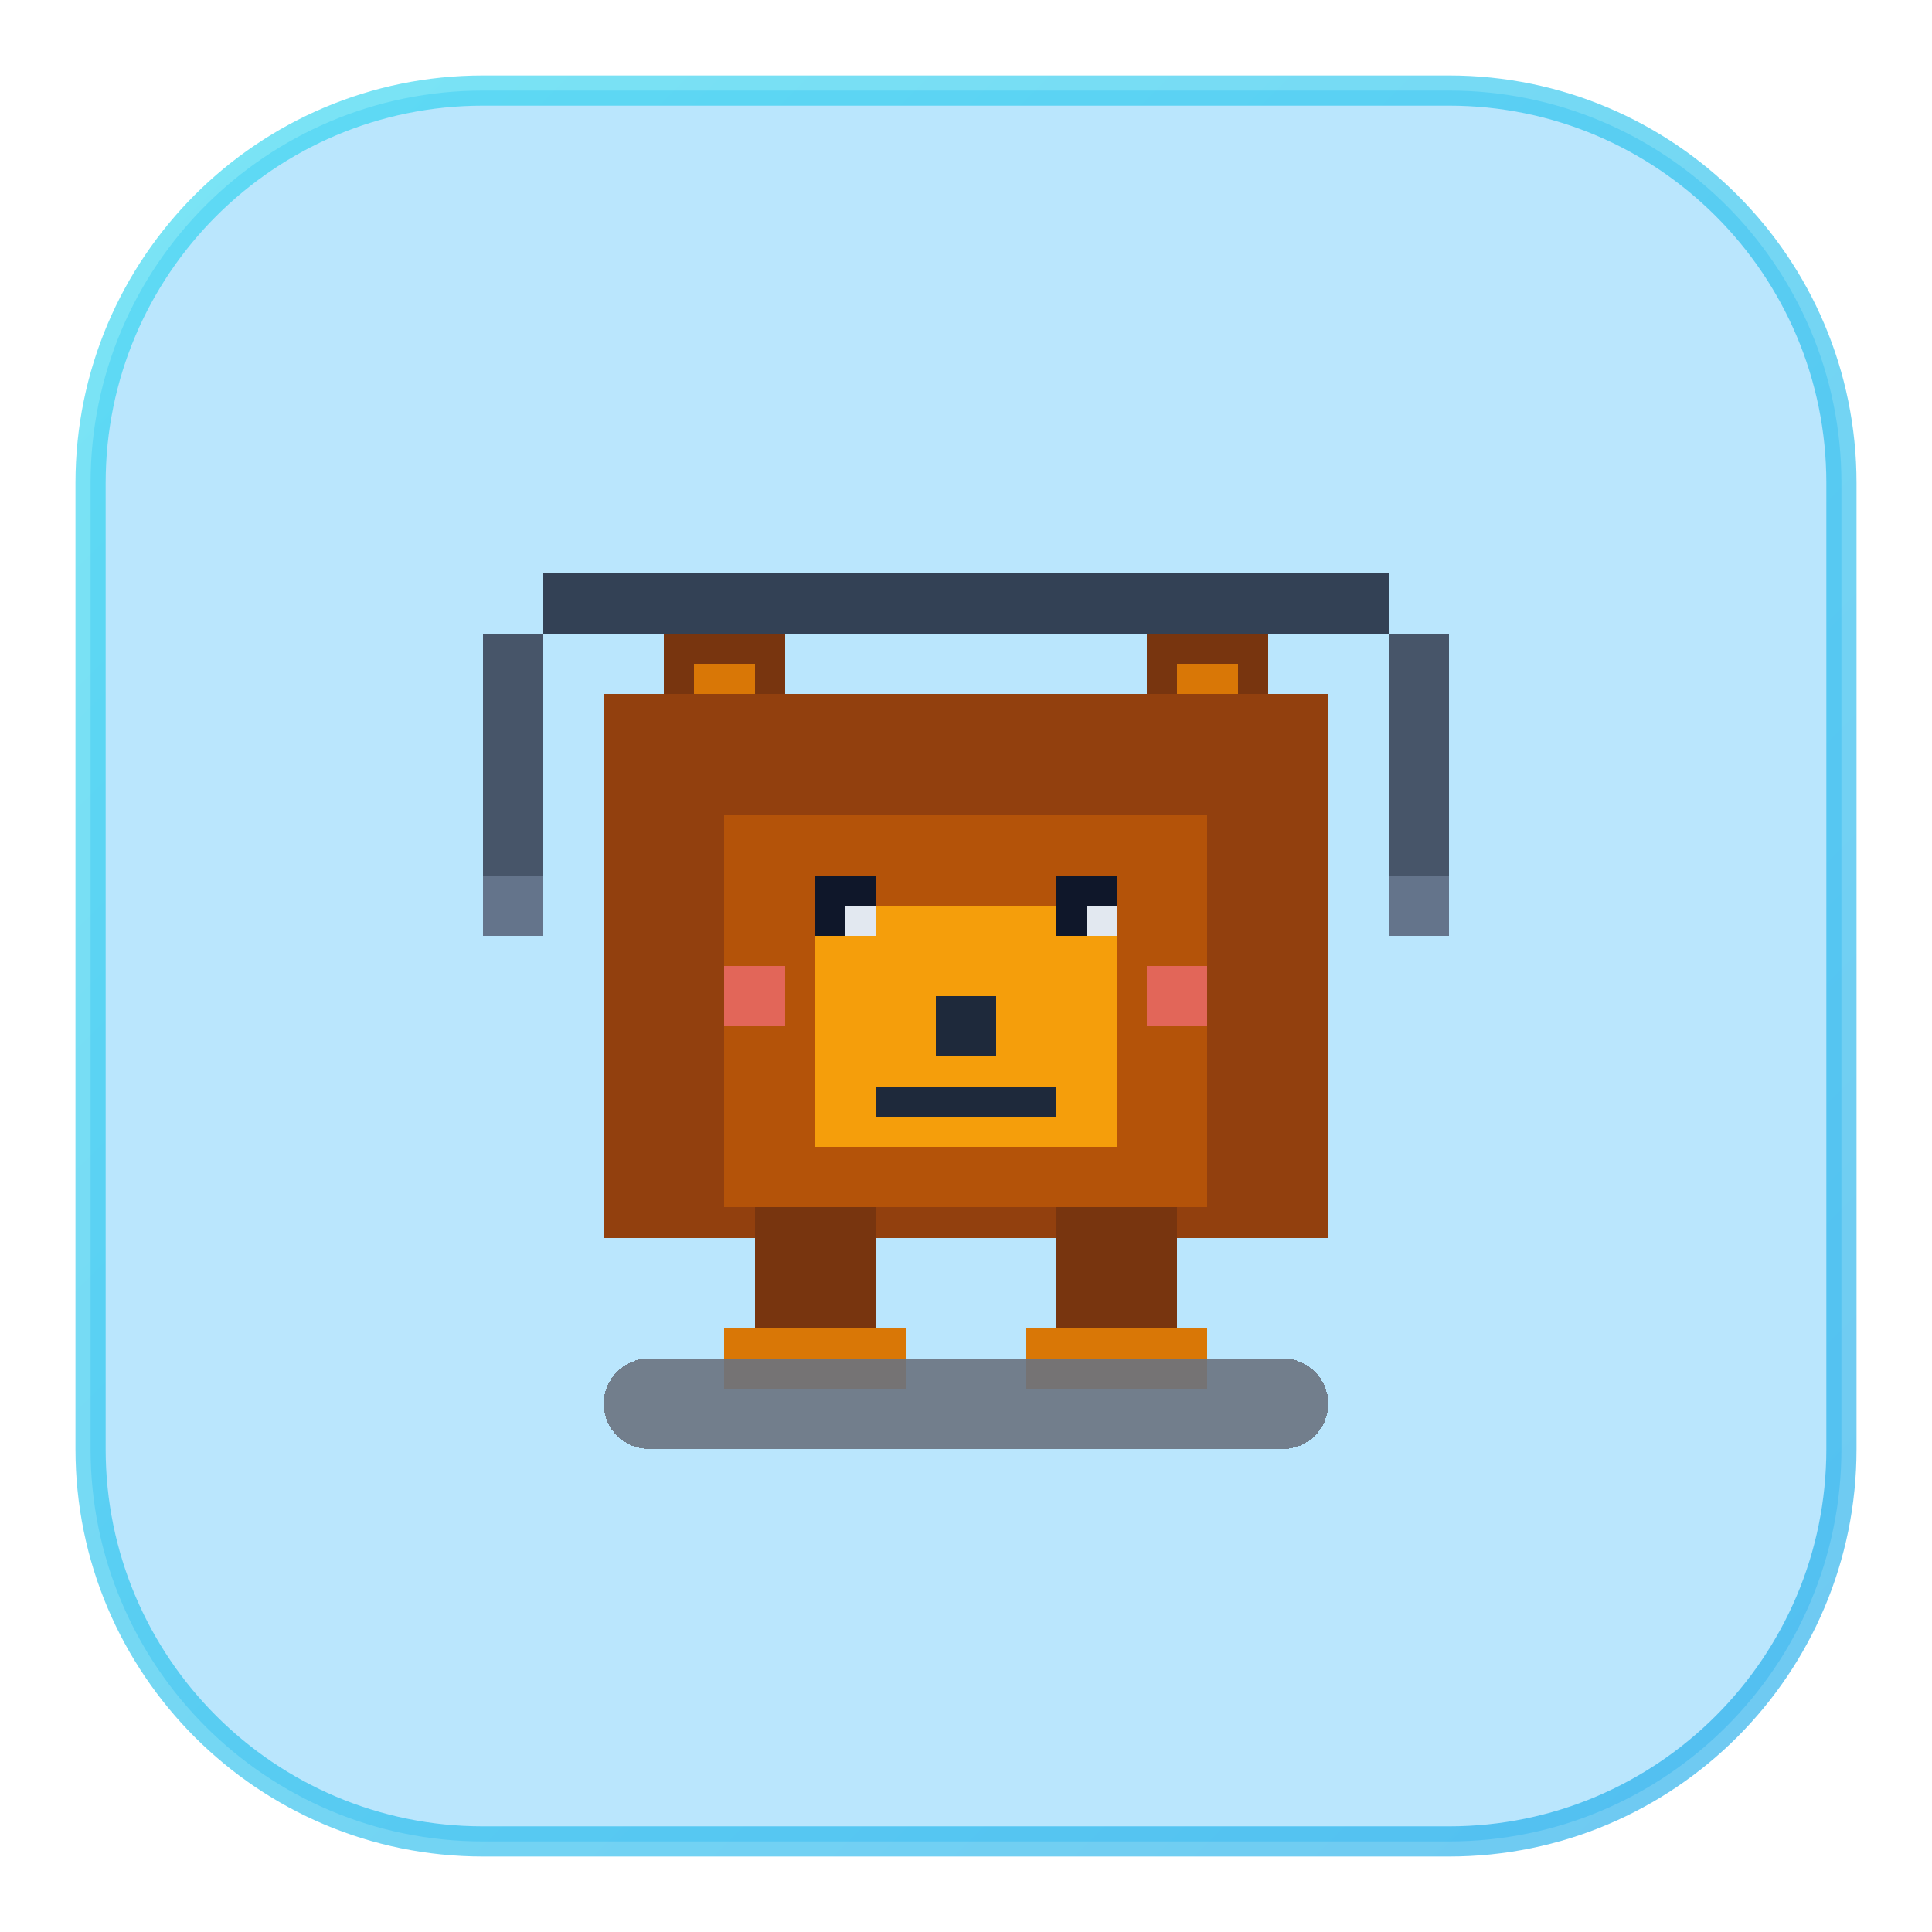
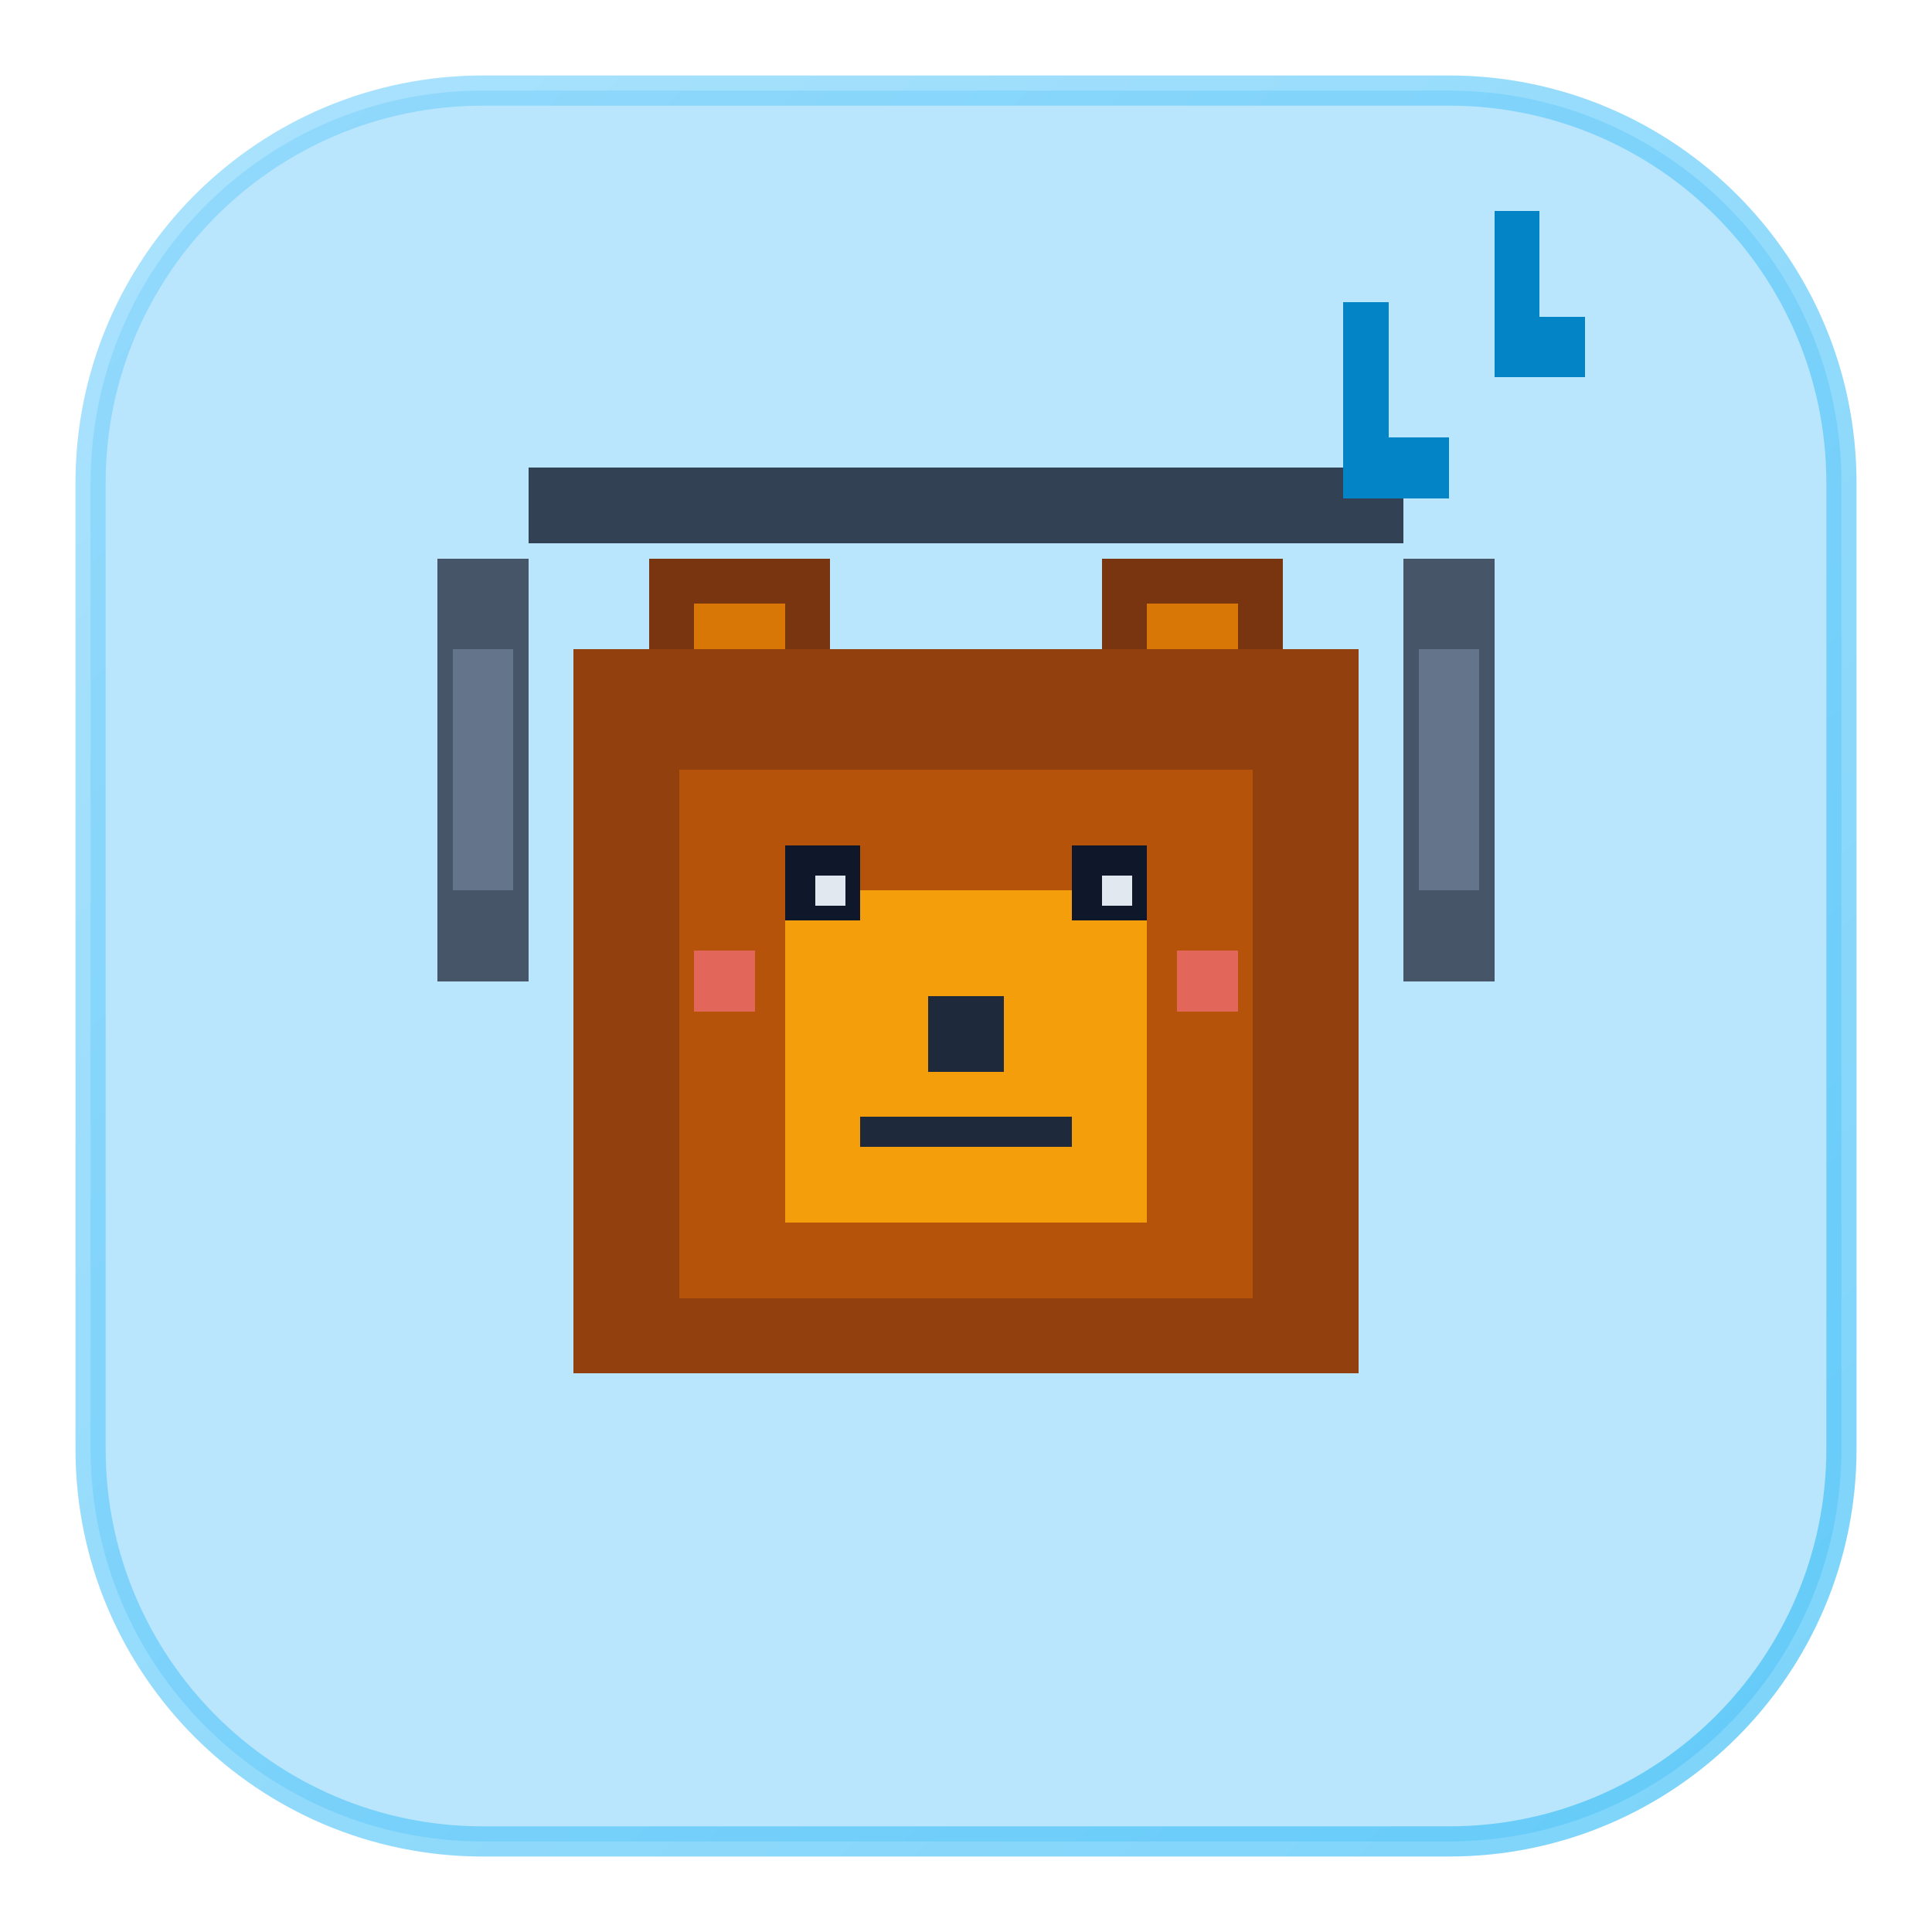
<svg xmlns="http://www.w3.org/2000/svg" width="256" height="256" viewBox="0 0 256 256" fill="none">
  <defs>
    <linearGradient id="ib_bg_px" x1="18" y1="18" x2="238" y2="238" gradientUnits="userSpaceOnUse">
-       <stop offset="0" stop-color="#22d3ee" />
-       <stop offset="1" stop-color="#0ea5e9" />
+       <stop offset="0" stop-color="#7dd3fc" />
+       <stop offset="1" stop-color="#38bdf8" />
    </linearGradient>
  </defs>
  <rect x="12" y="12" width="232" height="232" rx="52" fill="#bae6fd" />
-   <rect x="12" y="12" width="232" height="232" rx="52" stroke="url(#ib_bg_px)" stroke-width="4" stroke-opacity="0.6" />
+   <rect x="12" y="12" width="232" height="232" rx="52" stroke="url(#ib_bg_px)" stroke-width="4" stroke-opacity="0.65" />
  <g shape-rendering="crispEdges">
-     <rect x="72" y="76" width="112" height="8" fill="#334155" />
-     <rect x="64" y="84" width="8" height="40" fill="#475569" />
-     <rect x="184" y="84" width="8" height="40" fill="#475569" />
-     <rect x="64" y="116" width="8" height="8" fill="#64748b" />
-     <rect x="184" y="116" width="8" height="8" fill="#64748b" />
-     <rect x="88" y="84" width="16" height="16" fill="#78350f" />
-     <rect x="152" y="84" width="16" height="16" fill="#78350f" />
-     <rect x="92" y="88" width="8" height="8" fill="#d97706" />
-     <rect x="156" y="88" width="8" height="8" fill="#d97706" />
-     <rect x="80" y="92" width="96" height="72" fill="#92400e" />
-     <rect x="96" y="108" width="64" height="52" fill="#b45309" />
-     <rect x="108" y="120" width="40" height="32" fill="#f59e0b" />
-     <rect x="108" y="116" width="8" height="8" fill="#0f172a" />
-     <rect x="140" y="116" width="8" height="8" fill="#0f172a" />
-     <rect x="112" y="120" width="4" height="4" fill="#e2e8f0" />
-     <rect x="144" y="120" width="4" height="4" fill="#e2e8f0" />
-     <rect x="124" y="132" width="8" height="8" fill="#1e293b" />
-     <rect x="116" y="144" width="24" height="4" fill="#1e293b" />
-     <rect x="96" y="128" width="8" height="8" fill="#fb7185" fill-opacity="0.65" />
-     <rect x="152" y="128" width="8" height="8" fill="#fb7185" fill-opacity="0.65" />
-     <rect x="100" y="160" width="16" height="20" fill="#78350f" />
-     <rect x="140" y="160" width="16" height="20" fill="#78350f" />
-     <rect x="96" y="176" width="24" height="8" fill="#d97706" />
-     <rect x="136" y="176" width="24" height="8" fill="#d97706" />
-     <rect x="80" y="180" width="96" height="12" rx="6" fill="#6b7280" fill-opacity="0.9" />
+     <rect x="70" y="62" width="116" height="10" fill="#334155" />
+     <rect x="58" y="74" width="12" height="56" fill="#475569" />
+     <rect x="186" y="74" width="12" height="56" fill="#475569" />
+     <rect x="60" y="86" width="8" height="32" fill="#64748b" />
+     <rect x="188" y="86" width="8" height="32" fill="#64748b" />
+     <rect x="86" y="74" width="24" height="24" fill="#78350f" />
+     <rect x="146" y="74" width="24" height="24" fill="#78350f" />
+     <rect x="92" y="80" width="12" height="12" fill="#d97706" />
+     <rect x="152" y="80" width="12" height="12" fill="#d97706" />
+     <rect x="76" y="86" width="104" height="96" fill="#92400e" />
+     <rect x="90" y="102" width="76" height="70" fill="#b45309" />
+     <rect x="104" y="118" width="48" height="44" fill="#f59e0b" />
+     <rect x="104" y="112" width="10" height="10" fill="#0f172a" />
+     <rect x="142" y="112" width="10" height="10" fill="#0f172a" />
+     <rect x="108" y="116" width="4" height="4" fill="#e2e8f0" />
+     <rect x="146" y="116" width="4" height="4" fill="#e2e8f0" />
+     <rect x="123" y="132" width="10" height="10" fill="#1e293b" />
+     <rect x="114" y="148" width="28" height="4" fill="#1e293b" />
+     <rect x="92" y="126" width="8" height="8" fill="#fb7185" fill-opacity="0.65" />
+     <rect x="156" y="126" width="8" height="8" fill="#fb7185" fill-opacity="0.65" />
+     <rect x="178" y="40" width="6" height="22" fill="#0284c7" />
+     <rect x="178" y="58" width="14" height="8" fill="#0284c7" />
+     <rect x="198" y="28" width="6" height="18" fill="#0284c7" />
+     <rect x="198" y="42" width="12" height="8" fill="#0284c7" />
  </g>
</svg>
